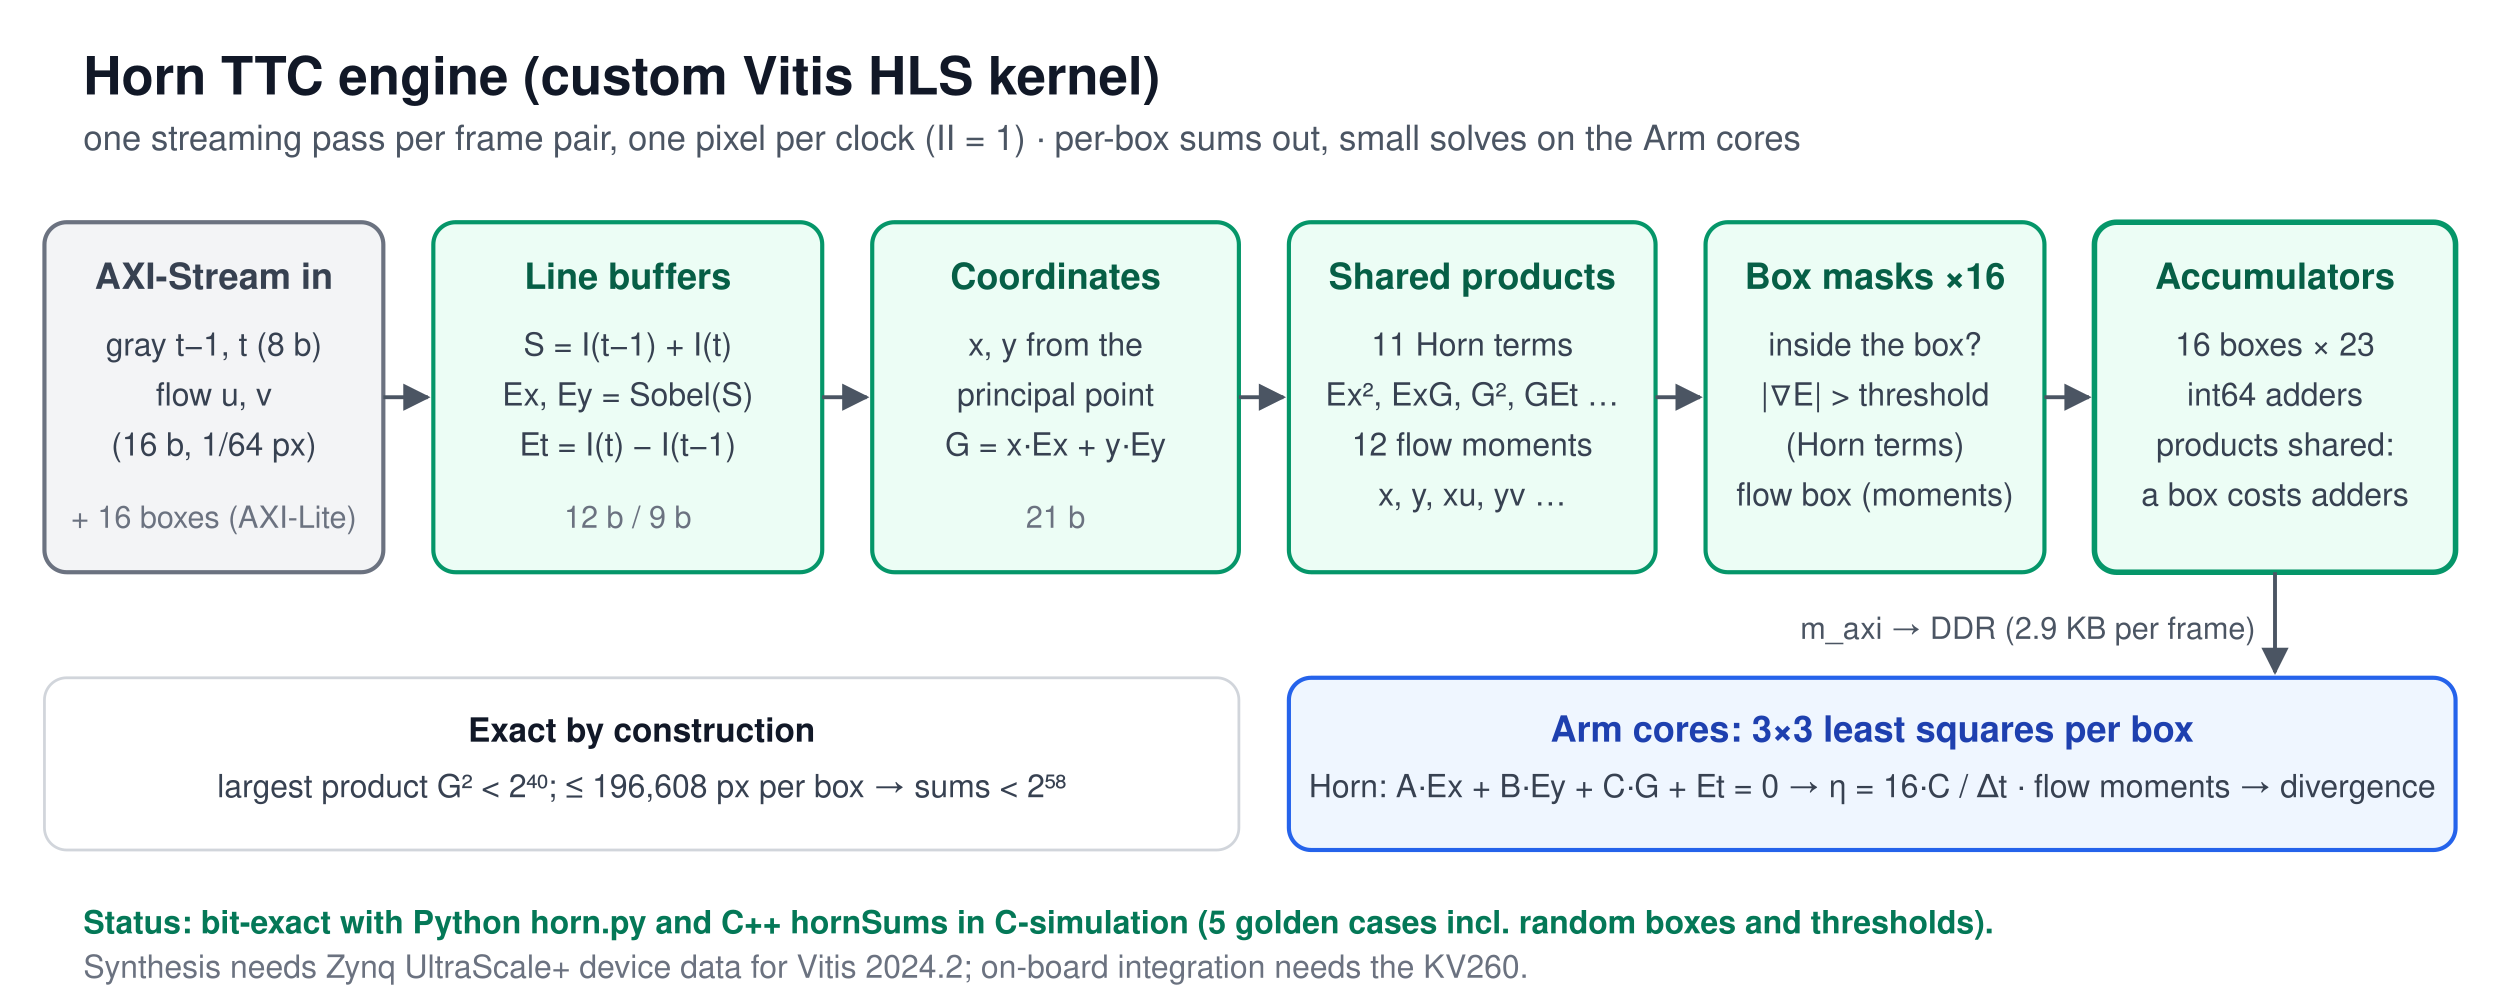
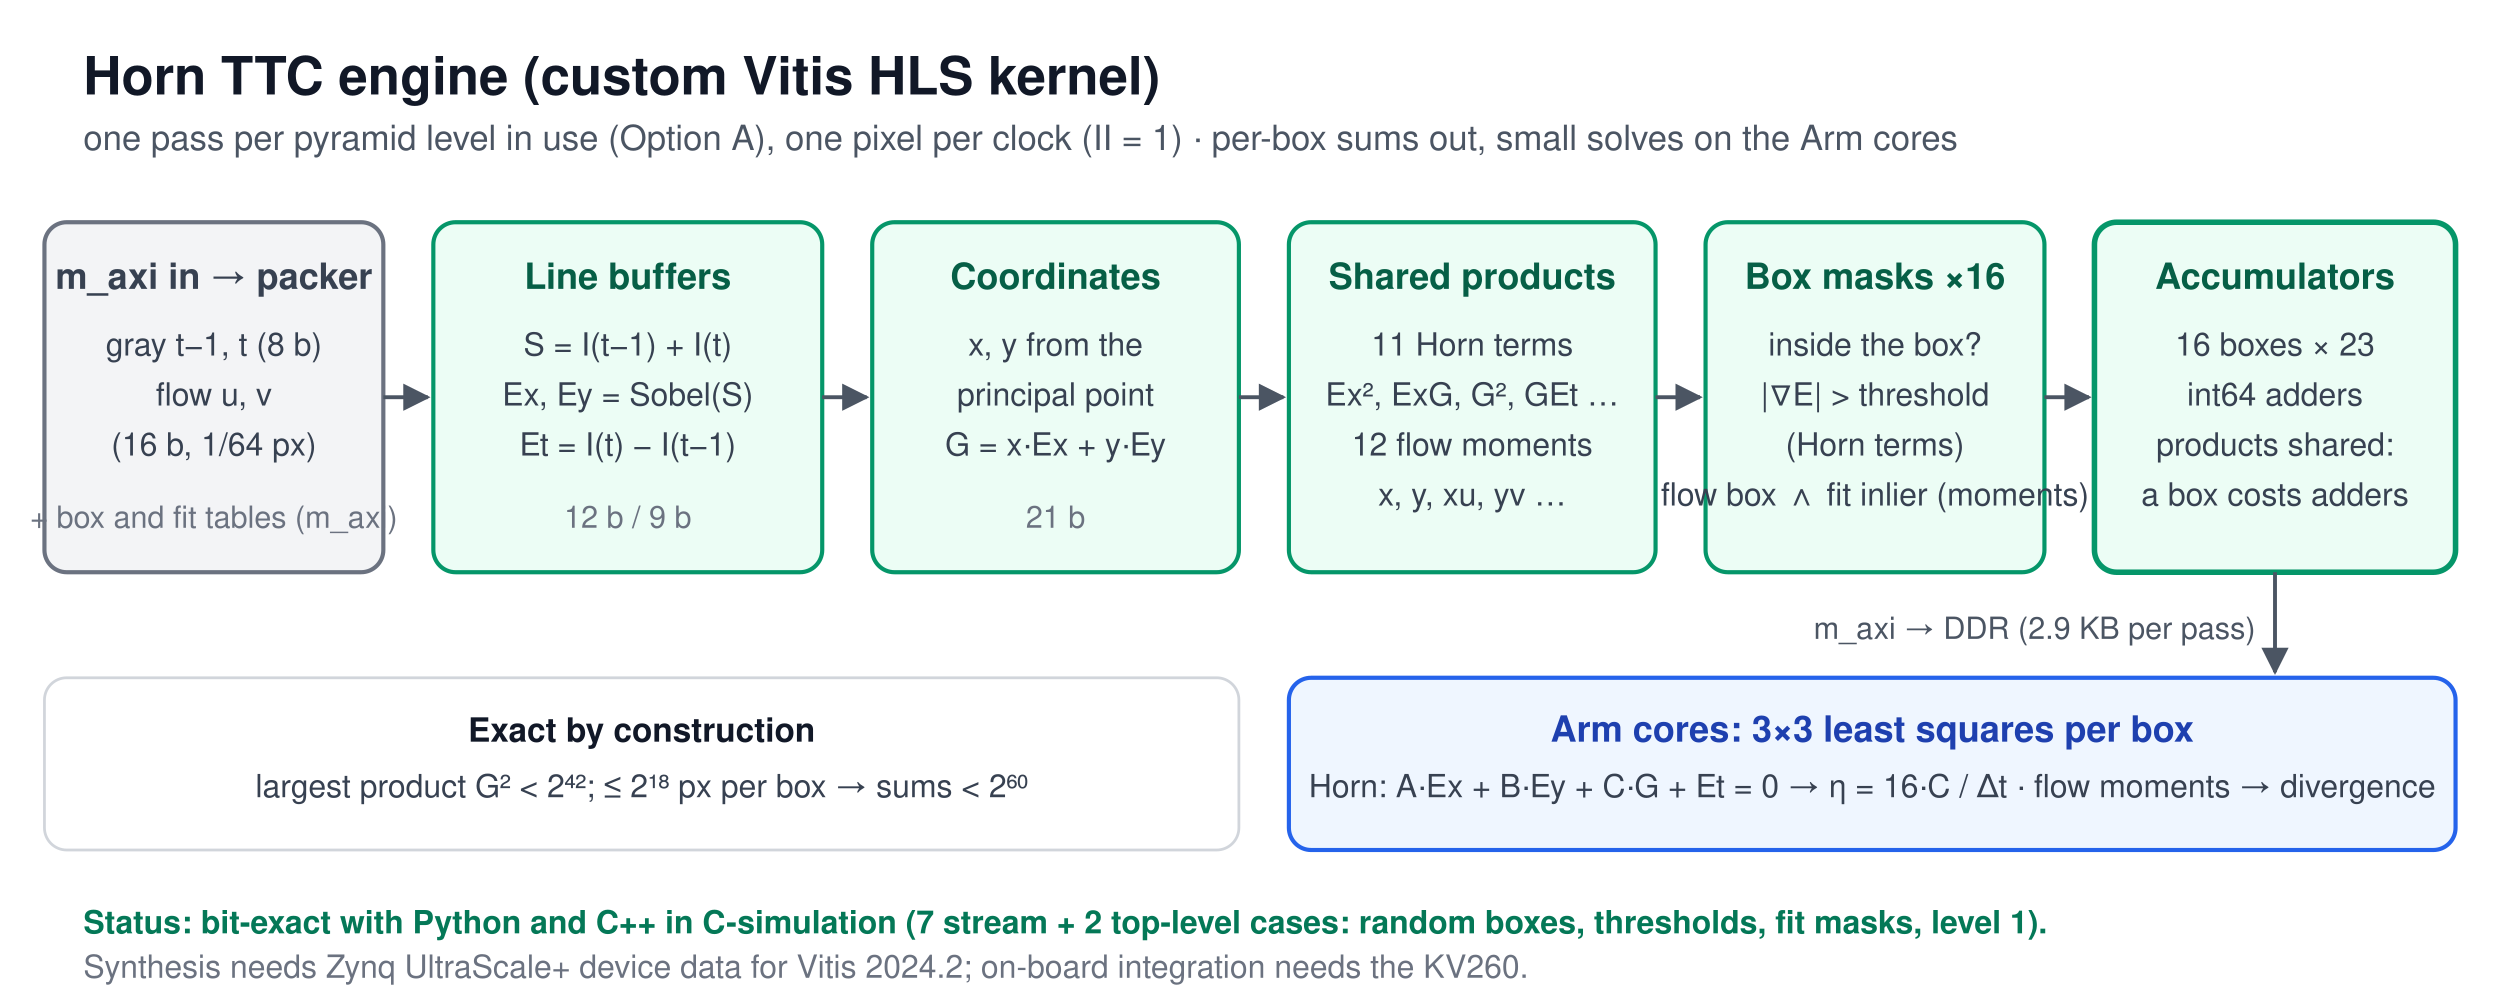
<svg xmlns="http://www.w3.org/2000/svg" viewBox="0 0 900 360" width="900" height="360" font-family="Segoe UI, Helvetica, Arial, sans-serif">
  <defs>
    <marker id="a" viewBox="0 0 10 10" refX="9" refY="5" markerWidth="7" markerHeight="7" orient="auto-start-reverse">
      <path d="M0,0 L10,5 L0,10 z" fill="#4b5563" />
    </marker>
  </defs>
  <rect width="900" height="360" fill="#ffffff" />
  <text x="30" y="34" font-size="19" font-weight="700" fill="#111827">Horn TTC engine (custom Vitis HLS kernel)</text>
-   <text x="30" y="54" font-size="12.5" fill="#4b5563">one streaming pass per frame pair, one pixel per clock (II = 1) · per-box sums out, small solves on the Arm cores</text>
+   <text x="30" y="54" font-size="12.5" fill="#4b5563">one pass per pyramid level in use (Option A), one pixel per clock (II = 1) · per-box sums out, small solves on the Arm cores</text>
  <g text-anchor="middle">
    <rect x="16" y="80" width="122" height="126" rx="8" fill="#f3f4f6" stroke="#6b7280" stroke-width="1.5" />
-     <text x="77" y="104" font-size="13" font-weight="700" fill="#374151">AXI-Stream in</text>
+     <text x="77" y="104" font-size="13" font-weight="700" fill="#374151">m_axi in → packer</text>
    <text x="77" y="128" font-size="11.5" fill="#374151">gray t−1, t (8 b)</text>
    <text x="77" y="146" font-size="11.5" fill="#374151">flow u, v</text>
    <text x="77" y="164" font-size="11.5" fill="#374151">(16 b, 1/64 px)</text>
-     <text x="77" y="190" font-size="11" fill="#6b7280">+ 16 boxes (AXI-Lite)</text>
+     <text x="77" y="190" font-size="11" fill="#6b7280">+ box and fit tables (m_axi)</text>
    <rect x="156" y="80" width="140" height="126" rx="8" fill="#ecfdf5" stroke="#059669" stroke-width="1.5" />
    <text x="226" y="104" font-size="13" font-weight="700" fill="#065f46">Line buffers</text>
    <text x="226" y="128" font-size="11.5" fill="#374151">S = I(t−1) + I(t)</text>
    <text x="226" y="146" font-size="11.5" fill="#374151">Ex, Ey = Sobel(S)</text>
    <text x="226" y="164" font-size="11.5" fill="#374151">Et = I(t) − I(t−1)</text>
    <text x="226" y="190" font-size="11" fill="#6b7280">12 b / 9 b</text>
    <rect x="314" y="80" width="132" height="126" rx="8" fill="#ecfdf5" stroke="#059669" stroke-width="1.5" />
    <text x="380" y="104" font-size="13" font-weight="700" fill="#065f46">Coordinates</text>
    <text x="380" y="128" font-size="11.5" fill="#374151">x, y from the</text>
    <text x="380" y="146" font-size="11.5" fill="#374151">principal point</text>
    <text x="380" y="164" font-size="11.5" fill="#374151">G = x·Ex + y·Ey</text>
    <text x="380" y="190" font-size="11" fill="#6b7280">21 b</text>
    <rect x="464" y="80" width="132" height="126" rx="8" fill="#ecfdf5" stroke="#059669" stroke-width="1.5" />
    <text x="530" y="104" font-size="13" font-weight="700" fill="#065f46">Shared products</text>
    <text x="530" y="128" font-size="11.5" fill="#374151">11 Horn terms</text>
    <text x="530" y="146" font-size="11.5" fill="#374151">Ex², ExG, G², GEt …</text>
    <text x="530" y="164" font-size="11.5" fill="#374151">12 flow moments</text>
    <text x="530" y="182" font-size="11.5" fill="#374151">x, y, xu, yv …</text>
    <rect x="614" y="80" width="122" height="126" rx="8" fill="#ecfdf5" stroke="#059669" stroke-width="1.5" />
    <text x="675" y="104" font-size="13" font-weight="700" fill="#065f46">Box masks ×16</text>
    <text x="675" y="128" font-size="11.5" fill="#374151">inside the box?</text>
    <text x="675" y="146" font-size="11.5" fill="#374151">|∇E| &gt; threshold</text>
    <text x="675" y="164" font-size="11.5" fill="#374151">(Horn terms)</text>
-     <text x="675" y="182" font-size="11.5" fill="#374151">flow box (moments)</text>
+     <text x="675" y="182" font-size="11.5" fill="#374151">flow box ∧ fit inlier (moments)</text>
    <rect x="754" y="80" width="130" height="126" rx="8" fill="#ecfdf5" stroke="#059669" stroke-width="2" />
    <text x="819" y="104" font-size="13" font-weight="700" fill="#065f46">Accumulators</text>
    <text x="819" y="128" font-size="11.5" fill="#374151">16 boxes × 23</text>
    <text x="819" y="146" font-size="11.5" fill="#374151">int64 adders</text>
    <text x="819" y="164" font-size="11.5" fill="#374151">products shared:</text>
    <text x="819" y="182" font-size="11.5" fill="#374151">a box costs adders</text>
    <rect x="464" y="244" width="420" height="62" rx="8" fill="#eff6ff" stroke="#2563eb" stroke-width="1.5" />
    <text x="674" y="267" font-size="13" font-weight="700" fill="#1e40af">Arm cores: 3×3 least squares per box</text>
    <text x="674" y="287" font-size="11.5" fill="#374151">Horn: A·Ex + B·Ey + C·G + Et = 0 → η = 16·C / Δt · flow moments → divergence</text>
    <rect x="16" y="244" width="430" height="62" rx="8" fill="#ffffff" stroke="#d1d5db" />
    <text x="231" y="267" font-size="12" font-weight="700" fill="#111827">Exact by construction</text>
-     <text x="231" y="287" font-size="11.5" fill="#374151">largest product G² &lt; 2⁴⁰; ≤ 196,608 px per box → sums &lt; 2⁵⁸</text>
+     <text x="231" y="287" font-size="11.5" fill="#374151">largest product G² &lt; 2⁴²; ≤ 2¹⁸ px per box → sums &lt; 2⁶⁰</text>
  </g>
  <g stroke="#4b5563" stroke-width="1.4" fill="none" marker-end="url(#a)">
    <path d="M138,143 H154" />
    <path d="M296,143 H312" />
    <path d="M446,143 H462" />
    <path d="M596,143 H612" />
    <path d="M736,143 H752" />
    <path d="M819,206 V242" />
  </g>
-   <text x="812" y="230" font-size="11" fill="#4b5563" text-anchor="end">m_axi → DDR (2.9 KB per frame)</text>
-   <text x="30" y="336" font-size="11.5" fill="#047857" font-weight="700">Status: bit-exact with Python horn.py and C++ hornSums in C-simulation (5 golden cases incl. random boxes and thresholds).</text>
+   <text x="812" y="230" font-size="11" fill="#4b5563" text-anchor="end">m_axi → DDR (2.9 KB per pass)</text>
+   <text x="30" y="336" font-size="11.5" fill="#047857" font-weight="700">Status: bit-exact with Python and C++ in C-simulation (7 stream + 2 top-level cases: random boxes, thresholds, fit masks, level 1).</text>
  <text x="30" y="352" font-size="11.5" fill="#6b7280">Synthesis needs Zynq UltraScale+ device data for Vitis 2024.2; on-board integration needs the KV260.</text>
</svg>
